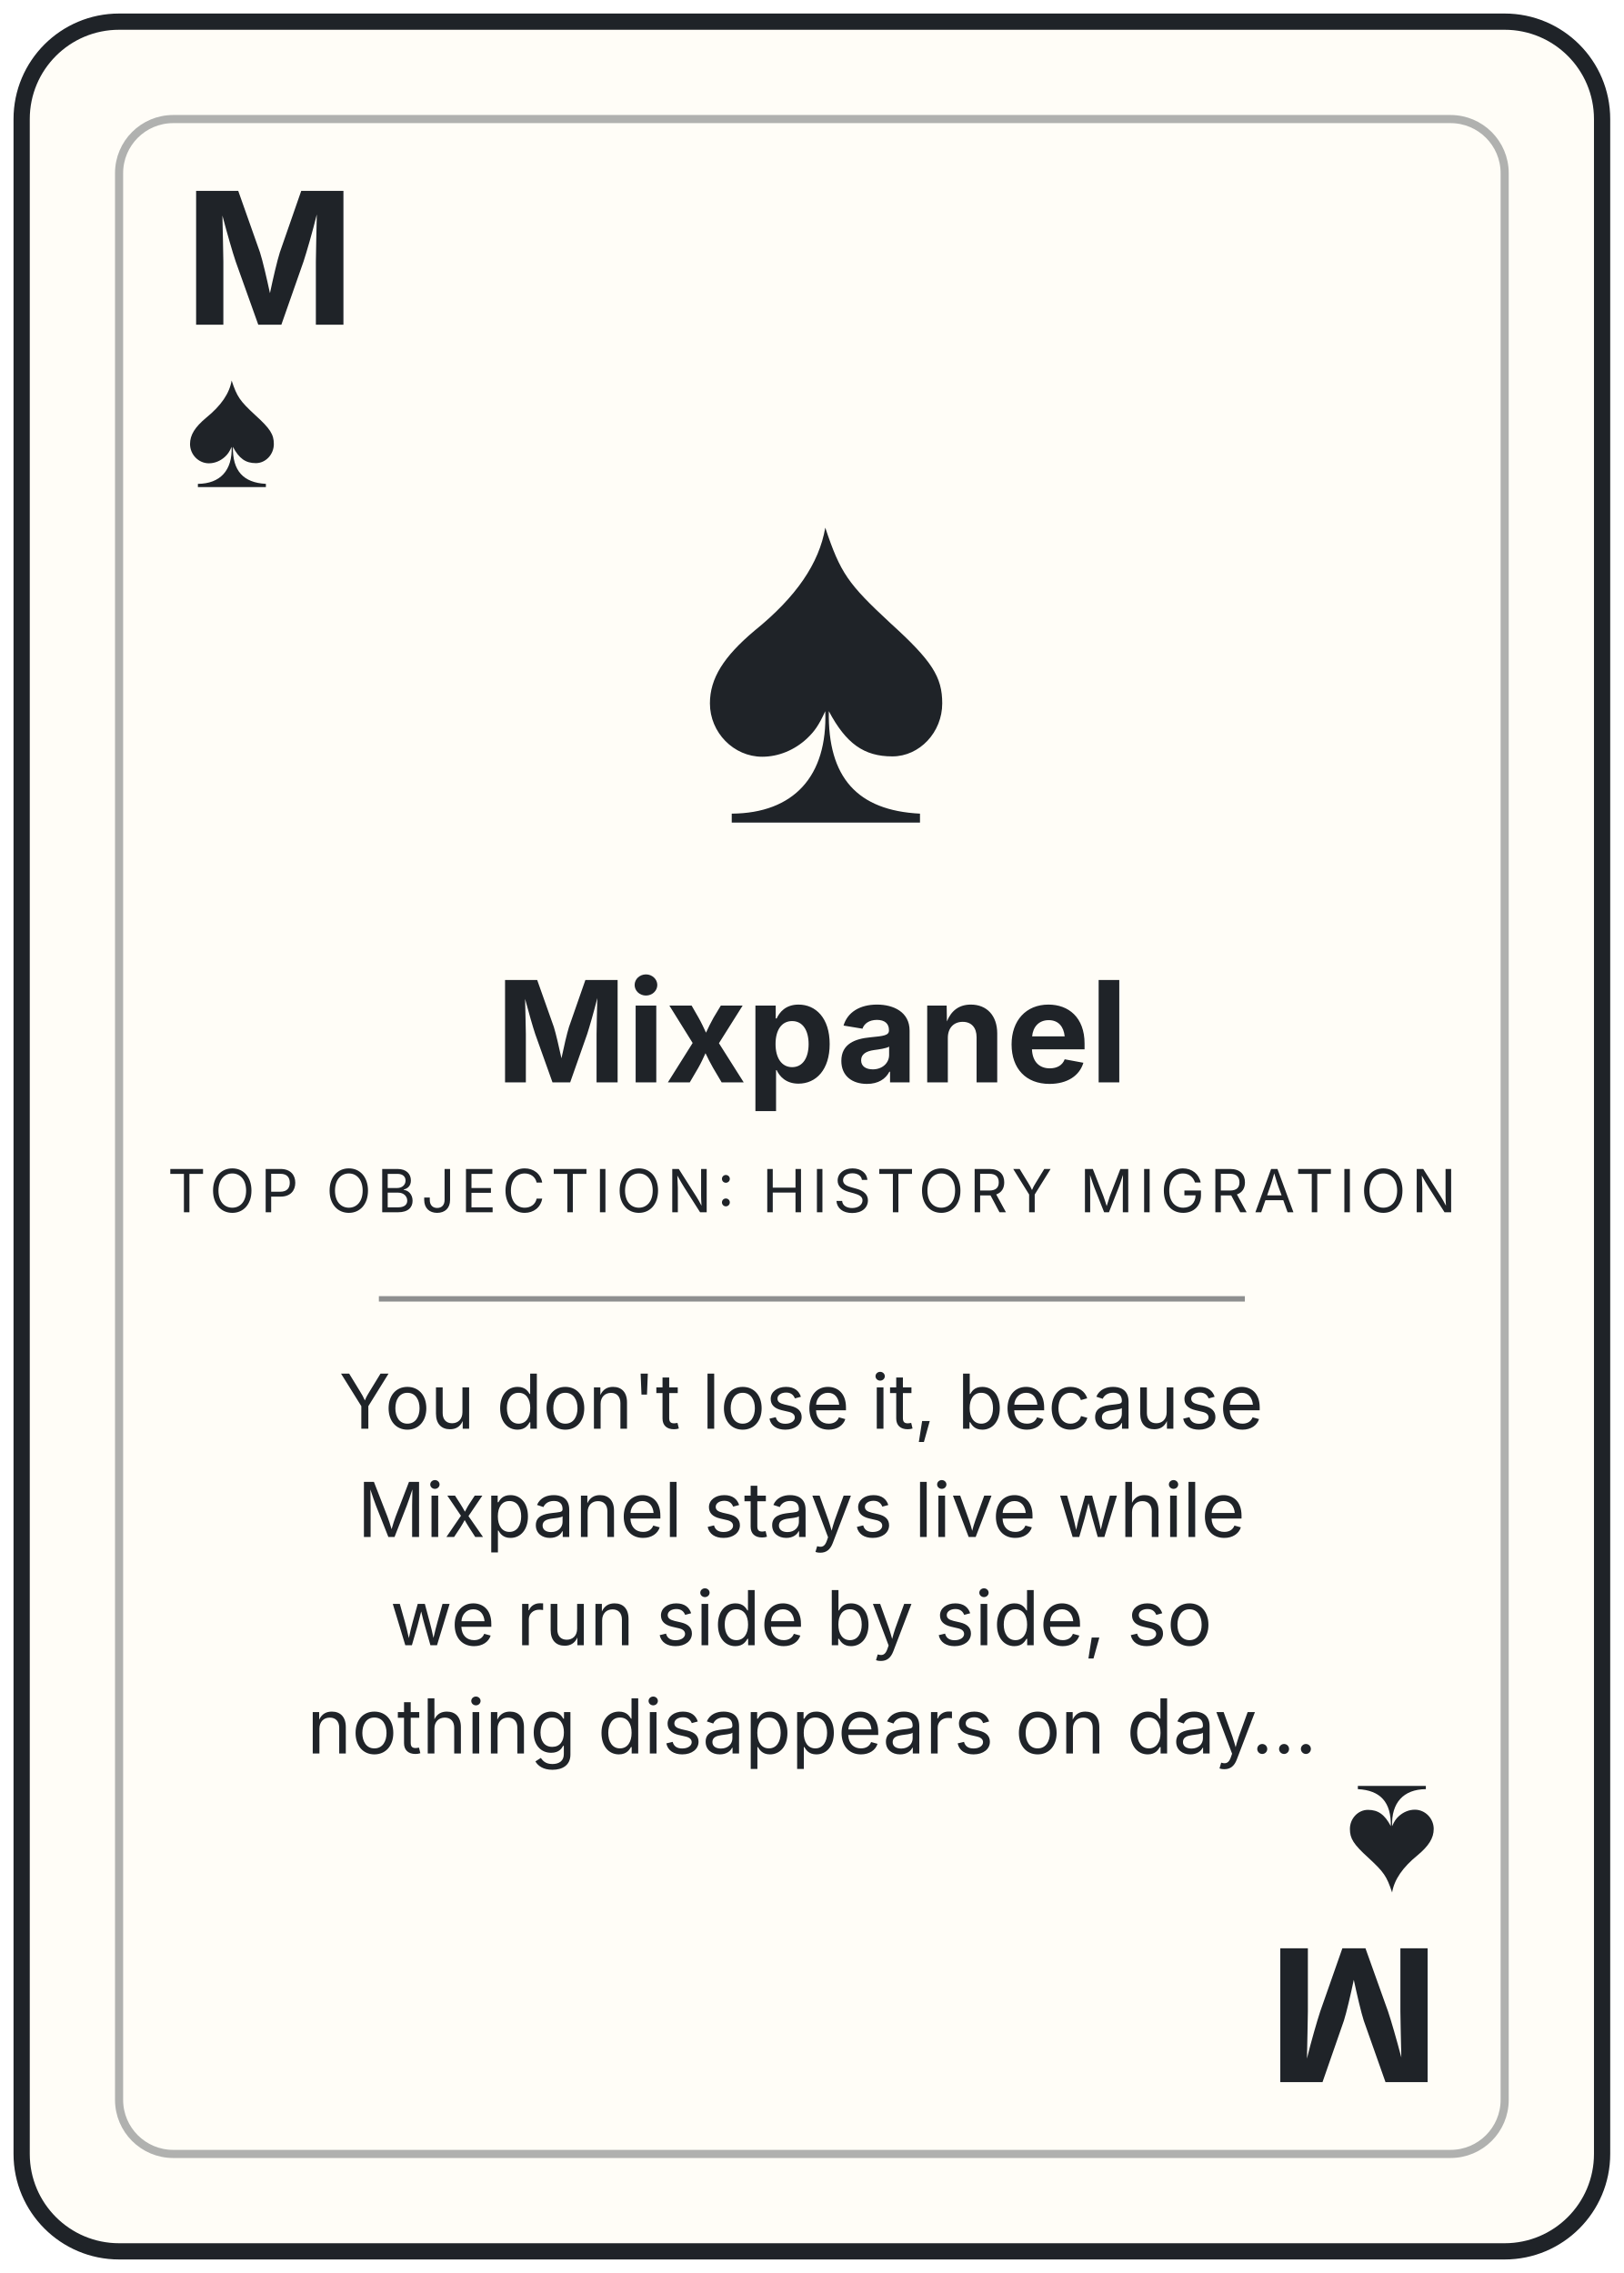
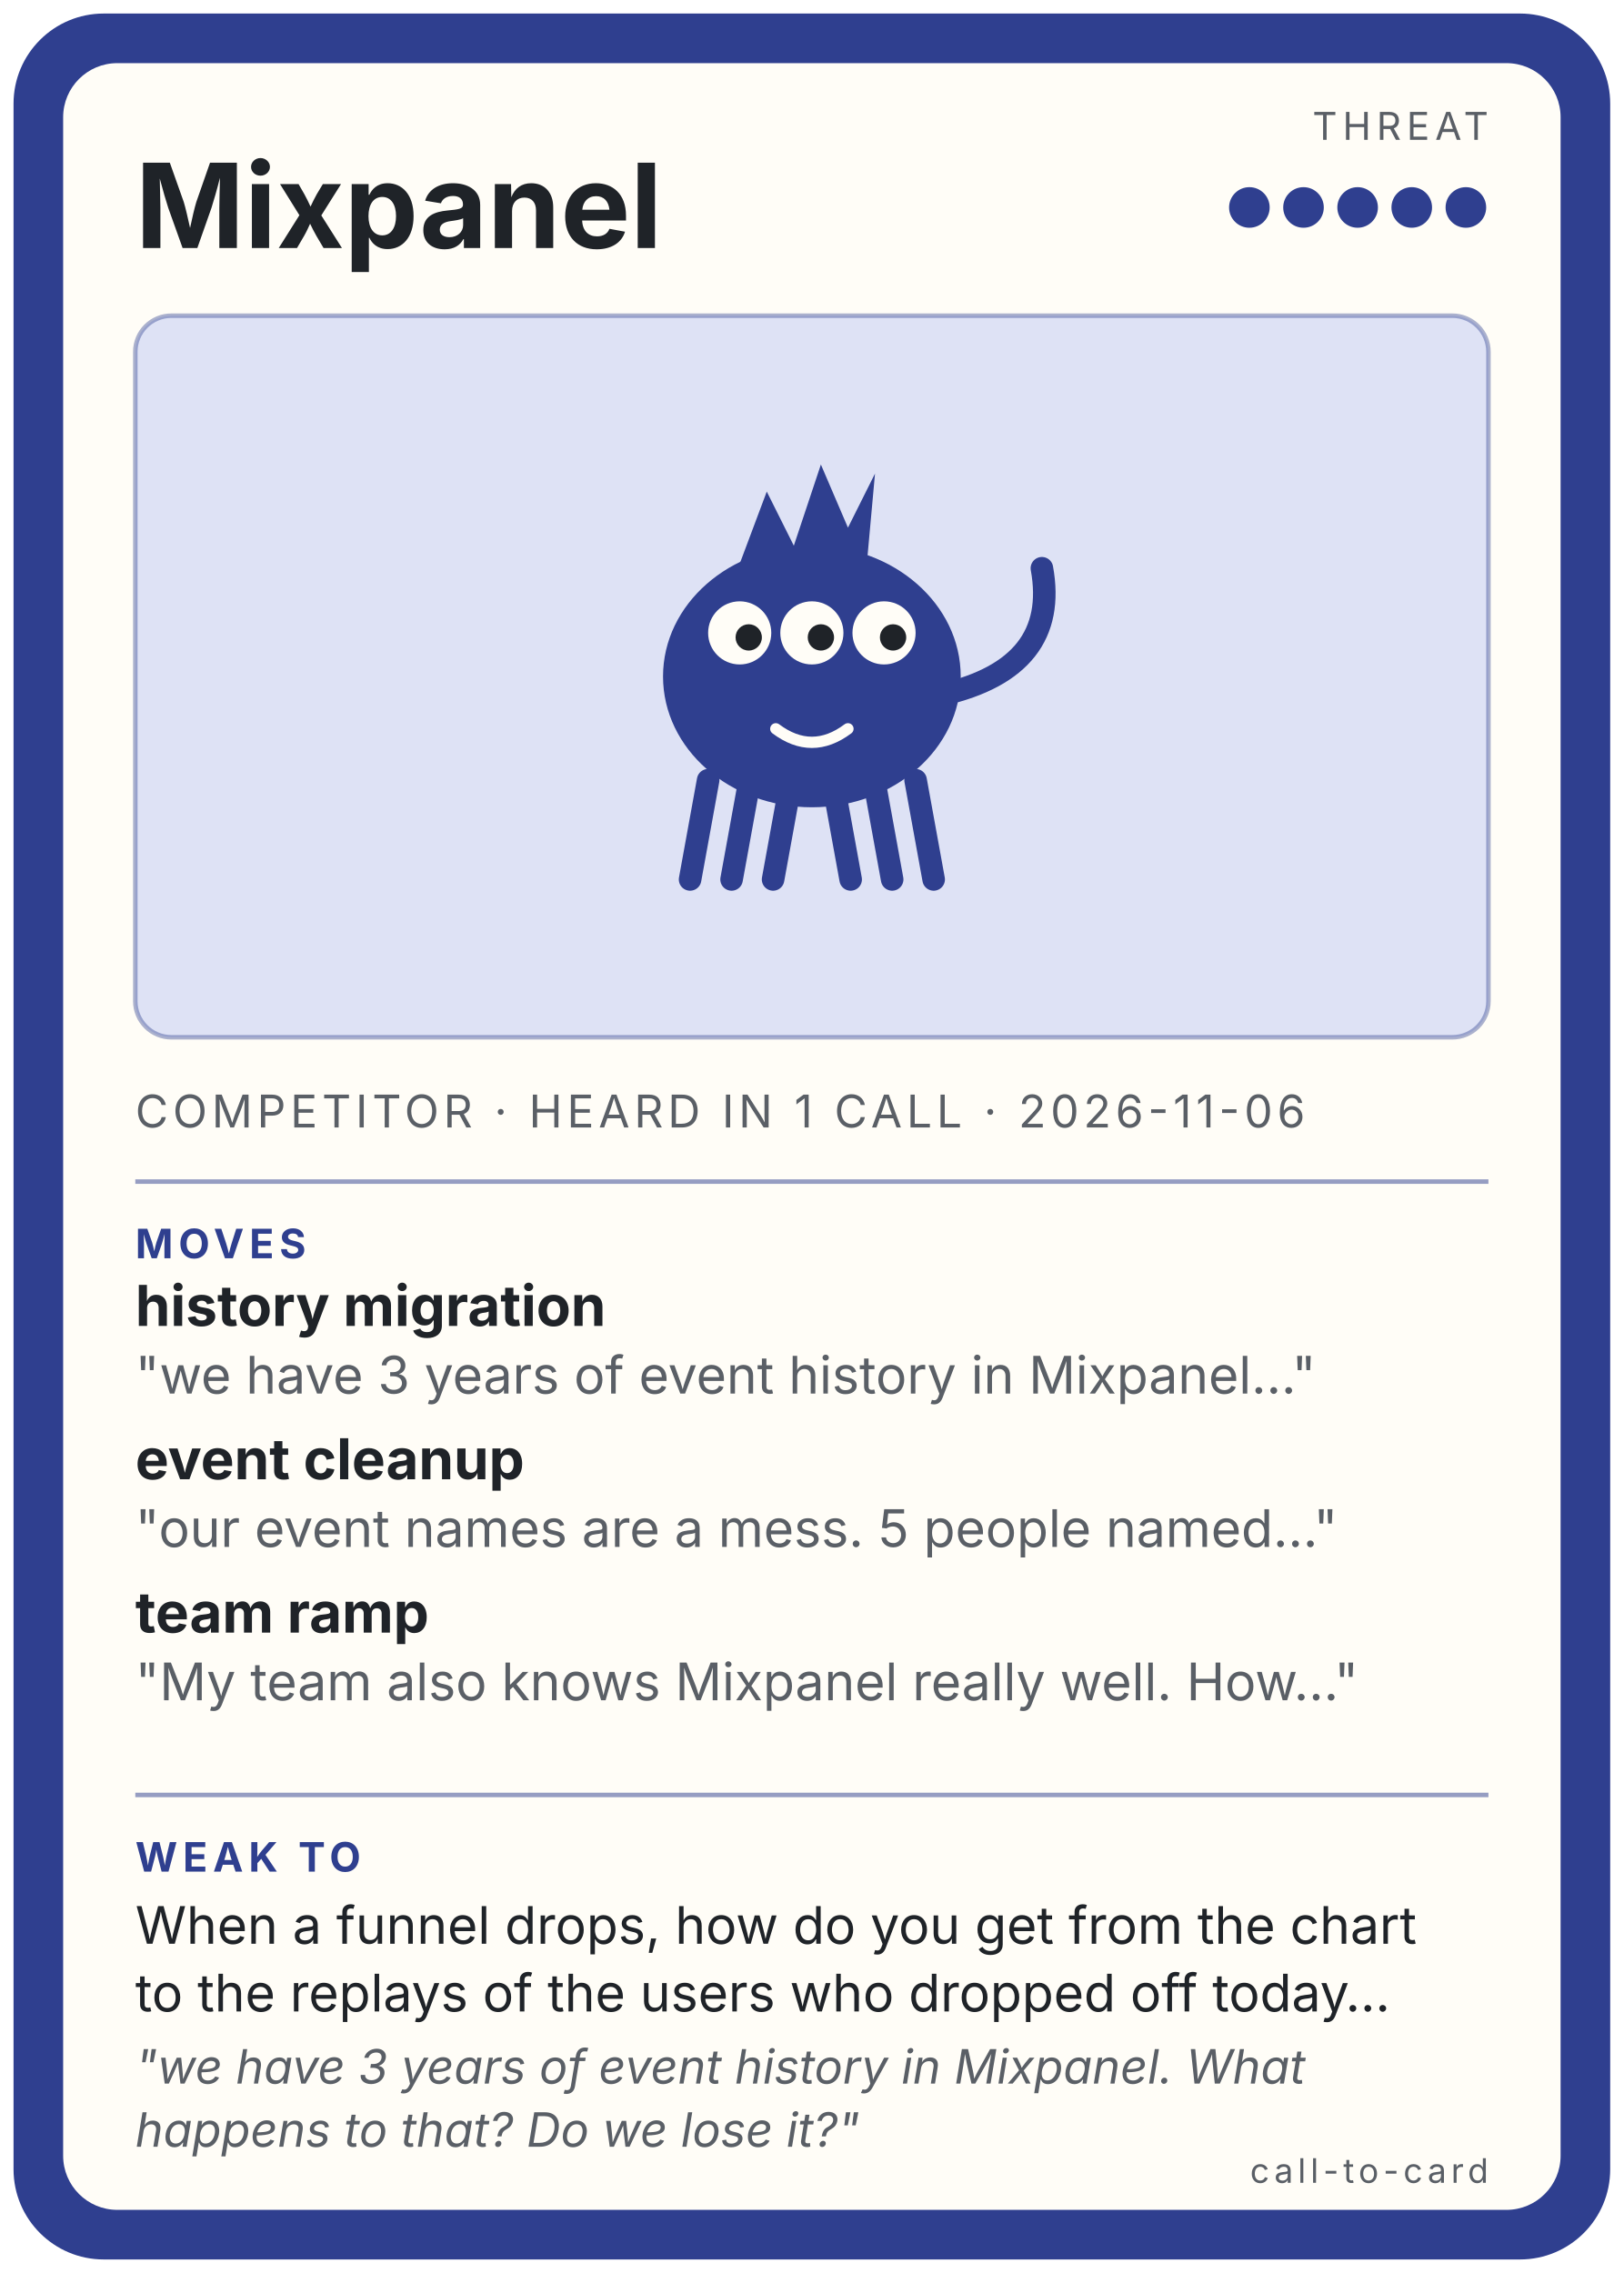
- <svg xmlns="http://www.w3.org/2000/svg" width="300" height="420" viewBox="0 0 300 420" role="img" font-family="'Atkinson Hyperlegible', Inter, system-ui, -apple-system, Helvetica, Arial, sans-serif">
-   <rect x="4" y="4" width="292" height="412" rx="18" fill="#FFFDF7" stroke="#1F2328" stroke-width="3" />
-   <rect x="22" y="22" width="256" height="376" rx="10" fill="none" stroke="#1F2328" stroke-opacity="0.35" stroke-width="1.5" />
-   <text x="34" y="60" font-size="34" font-weight="700" fill="#1F2328">M</text>
-   <text x="35" y="90" font-size="26" fill="#1F2328">♠</text>
-   <g transform="rotate(180 150 210)">
-     <text x="34" y="60" font-size="34" font-weight="700" fill="#1F2328">M</text>
-     <text x="35" y="90" font-size="26" fill="#1F2328">♠</text>
+ <svg xmlns="http://www.w3.org/2000/svg" width="360" height="504" viewBox="0 0 360 504" role="img" font-family="'Atkinson Hyperlegible', Inter, system-ui, -apple-system, Helvetica, Arial, sans-serif">
+   <rect x="3" y="3" width="354" height="498" rx="20" fill="#2F3F8F" />
+   <rect x="14" y="14" width="332" height="476" rx="12" fill="#FFFDF7" />
+   <text x="30" y="55" font-size="26" font-weight="700" fill="#1F2328">Mixpanel</text>
+   <text x="330" y="31" font-size="8.5" letter-spacing="1.2" text-anchor="end" fill="#5A5F66">THREAT</text>
+   <circle cx="277" cy="46" r="4.5" fill="#2F3F8F" />
+   <circle cx="289" cy="46" r="4.5" fill="#2F3F8F" />
+   <circle cx="301" cy="46" r="4.5" fill="#2F3F8F" />
+   <circle cx="313" cy="46" r="4.5" fill="#2F3F8F" />
+   <circle cx="325" cy="46" r="4.5" fill="#2F3F8F" />
+   <rect x="30" y="70" width="300" height="160" rx="8" fill="#DEE2F5" stroke="#2F3F8F" stroke-opacity="0.4" />
+   <g id="art">
+     <line x1="157" y1="173" x2="153" y2="195" stroke="#2F3F8F" stroke-width="5" stroke-linecap="round" />
+     <line x1="166.2" y1="173" x2="162.2" y2="195" stroke="#2F3F8F" stroke-width="5" stroke-linecap="round" />
+     <line x1="175.4" y1="173" x2="171.4" y2="195" stroke="#2F3F8F" stroke-width="5" stroke-linecap="round" />
+     <line x1="184.6" y1="173" x2="188.6" y2="195" stroke="#2F3F8F" stroke-width="5" stroke-linecap="round" />
+     <line x1="193.8" y1="173" x2="197.8" y2="195" stroke="#2F3F8F" stroke-width="5" stroke-linecap="round" />
+     <line x1="203" y1="173" x2="207" y2="195" stroke="#2F3F8F" stroke-width="5" stroke-linecap="round" />
+     <path d="M209 154 q 26 -6 22 -28" fill="none" stroke="#2F3F8F" stroke-width="5" stroke-linecap="round" />
+     <ellipse cx="180" cy="150" rx="33" ry="29" fill="#2F3F8F" />
+     <path d="M164 125 l 6 -16 l 6 12 l 6 -18 l 6 14 l 6 -12 l -2 22 z" fill="#2F3F8F" />
+     <circle cx="164" cy="140.333" r="7" fill="#FFFDF7" />
+     <circle cx="166" cy="141.333" r="2.917" fill="#1F2328" />
+     <circle cx="180" cy="140.333" r="7" fill="#FFFDF7" />
+     <circle cx="182" cy="141.333" r="2.917" fill="#1F2328" />
+     <circle cx="196" cy="140.333" r="7" fill="#FFFDF7" />
+     <circle cx="198" cy="141.333" r="2.917" fill="#1F2328" />
+     <path d="M172 161.6 q 8 6 16 0" fill="none" stroke="#FFFDF7" stroke-width="2.5" stroke-linecap="round" />
  </g>
-   <text x="150" y="152" font-size="72" text-anchor="middle" fill="#1F2328">♠</text>
-   <text x="150" y="200" font-size="26" font-weight="700" text-anchor="middle" fill="#1F2328">Mixpanel</text>
-   <text x="150" y="224" font-size="11" letter-spacing="1" text-anchor="middle" fill="#1F2328">TOP OBJECTION: HISTORY MIGRATION</text>
-   <line x1="70" y1="240" x2="230" y2="240" stroke="#1F2328" stroke-opacity="0.5" />
-   <text x="150" y="264" font-size="14" text-anchor="middle" fill="#1F2328">
-     <tspan x="150" dy="0">You don't lose it, because</tspan>
-     <tspan x="150" dy="20">Mixpanel stays live while</tspan>
-     <tspan x="150" dy="20">we run side by side, so</tspan>
-     <tspan x="150" dy="20">nothing disappears on day…</tspan>
+   <text x="30" y="250" font-size="10" letter-spacing="1" fill="#5A5F66">COMPETITOR · HEARD IN 1 CALL · 2026-11-06</text>
+   <line x1="30" y1="262" x2="330" y2="262" stroke="#2F3F8F" stroke-opacity="0.5" />
+   <text x="30" y="279" font-size="9" letter-spacing="1.2" font-weight="700" fill="#2F3F8F">MOVES</text>
+   <text x="30" y="294" font-size="12.5" font-weight="700" fill="#1F2328">history migration</text>
+   <text x="30" y="309" font-size="11.5" fill="#5A5F66">"we have 3 years of event history in Mixpanel…"</text>
+   <text x="30" y="328" font-size="12.5" font-weight="700" fill="#1F2328">event cleanup</text>
+   <text x="30" y="343" font-size="11.5" fill="#5A5F66">"our event names are a mess. 5 people named…"</text>
+   <text x="30" y="362" font-size="12.5" font-weight="700" fill="#1F2328">team ramp</text>
+   <text x="30" y="377" font-size="11.5" fill="#5A5F66">"My team also knows Mixpanel really well. How…"</text>
+   <line x1="30" y1="398" x2="330" y2="398" stroke="#2F3F8F" stroke-opacity="0.5" />
+   <text x="30" y="415" font-size="9" letter-spacing="1.2" font-weight="700" fill="#2F3F8F">WEAK TO</text>
+   <text x="30" y="431" font-size="11.5" fill="#1F2328">
+     <tspan x="30" dy="0">When a funnel drops, how do you get from the chart</tspan>
+     <tspan x="30" dy="15">to the replays of the users who dropped off today…</tspan>
  </text>
+   <text x="30" y="462" font-size="10.5" font-style="italic" fill="#5A5F66">
+     <tspan x="30" dy="0">"we have 3 years of event history in Mixpanel. What</tspan>
+     <tspan x="30" dy="14">happens to that? Do we lose it?"</tspan>
+   </text>
+   <text x="330" y="484" font-size="7.5" letter-spacing="1" text-anchor="end" fill="#5A5F66">call-to-card</text>
</svg>
